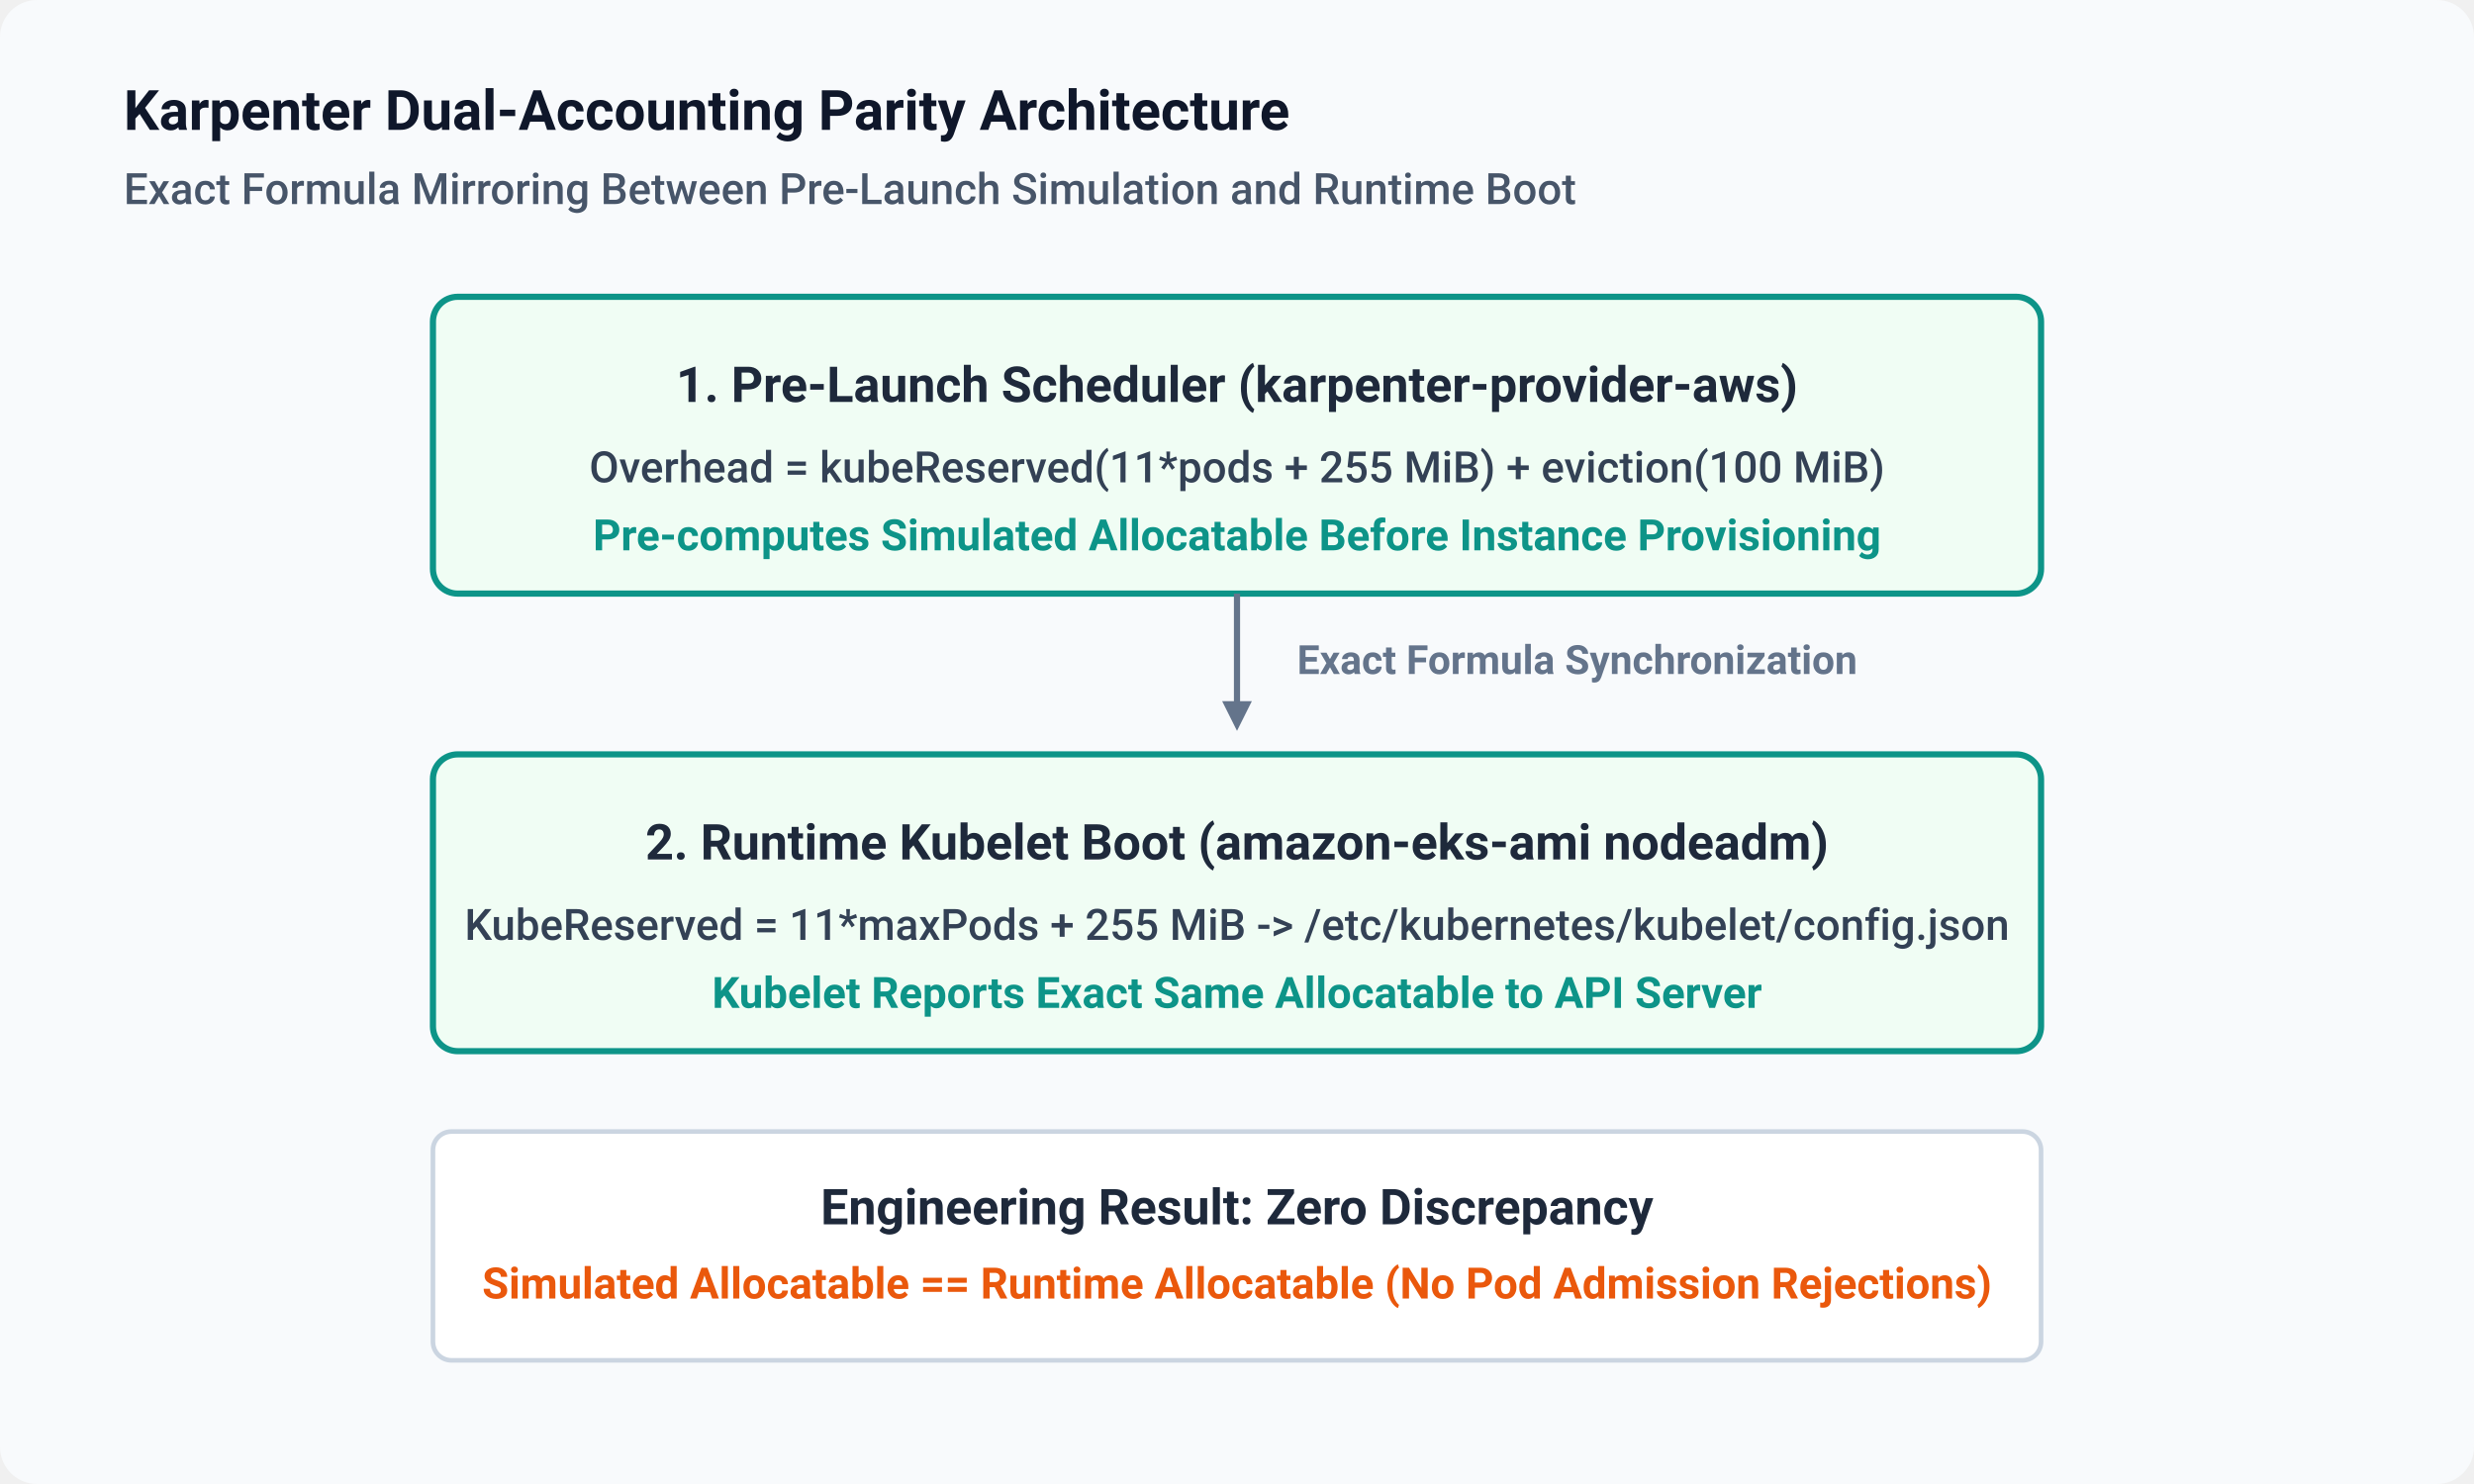
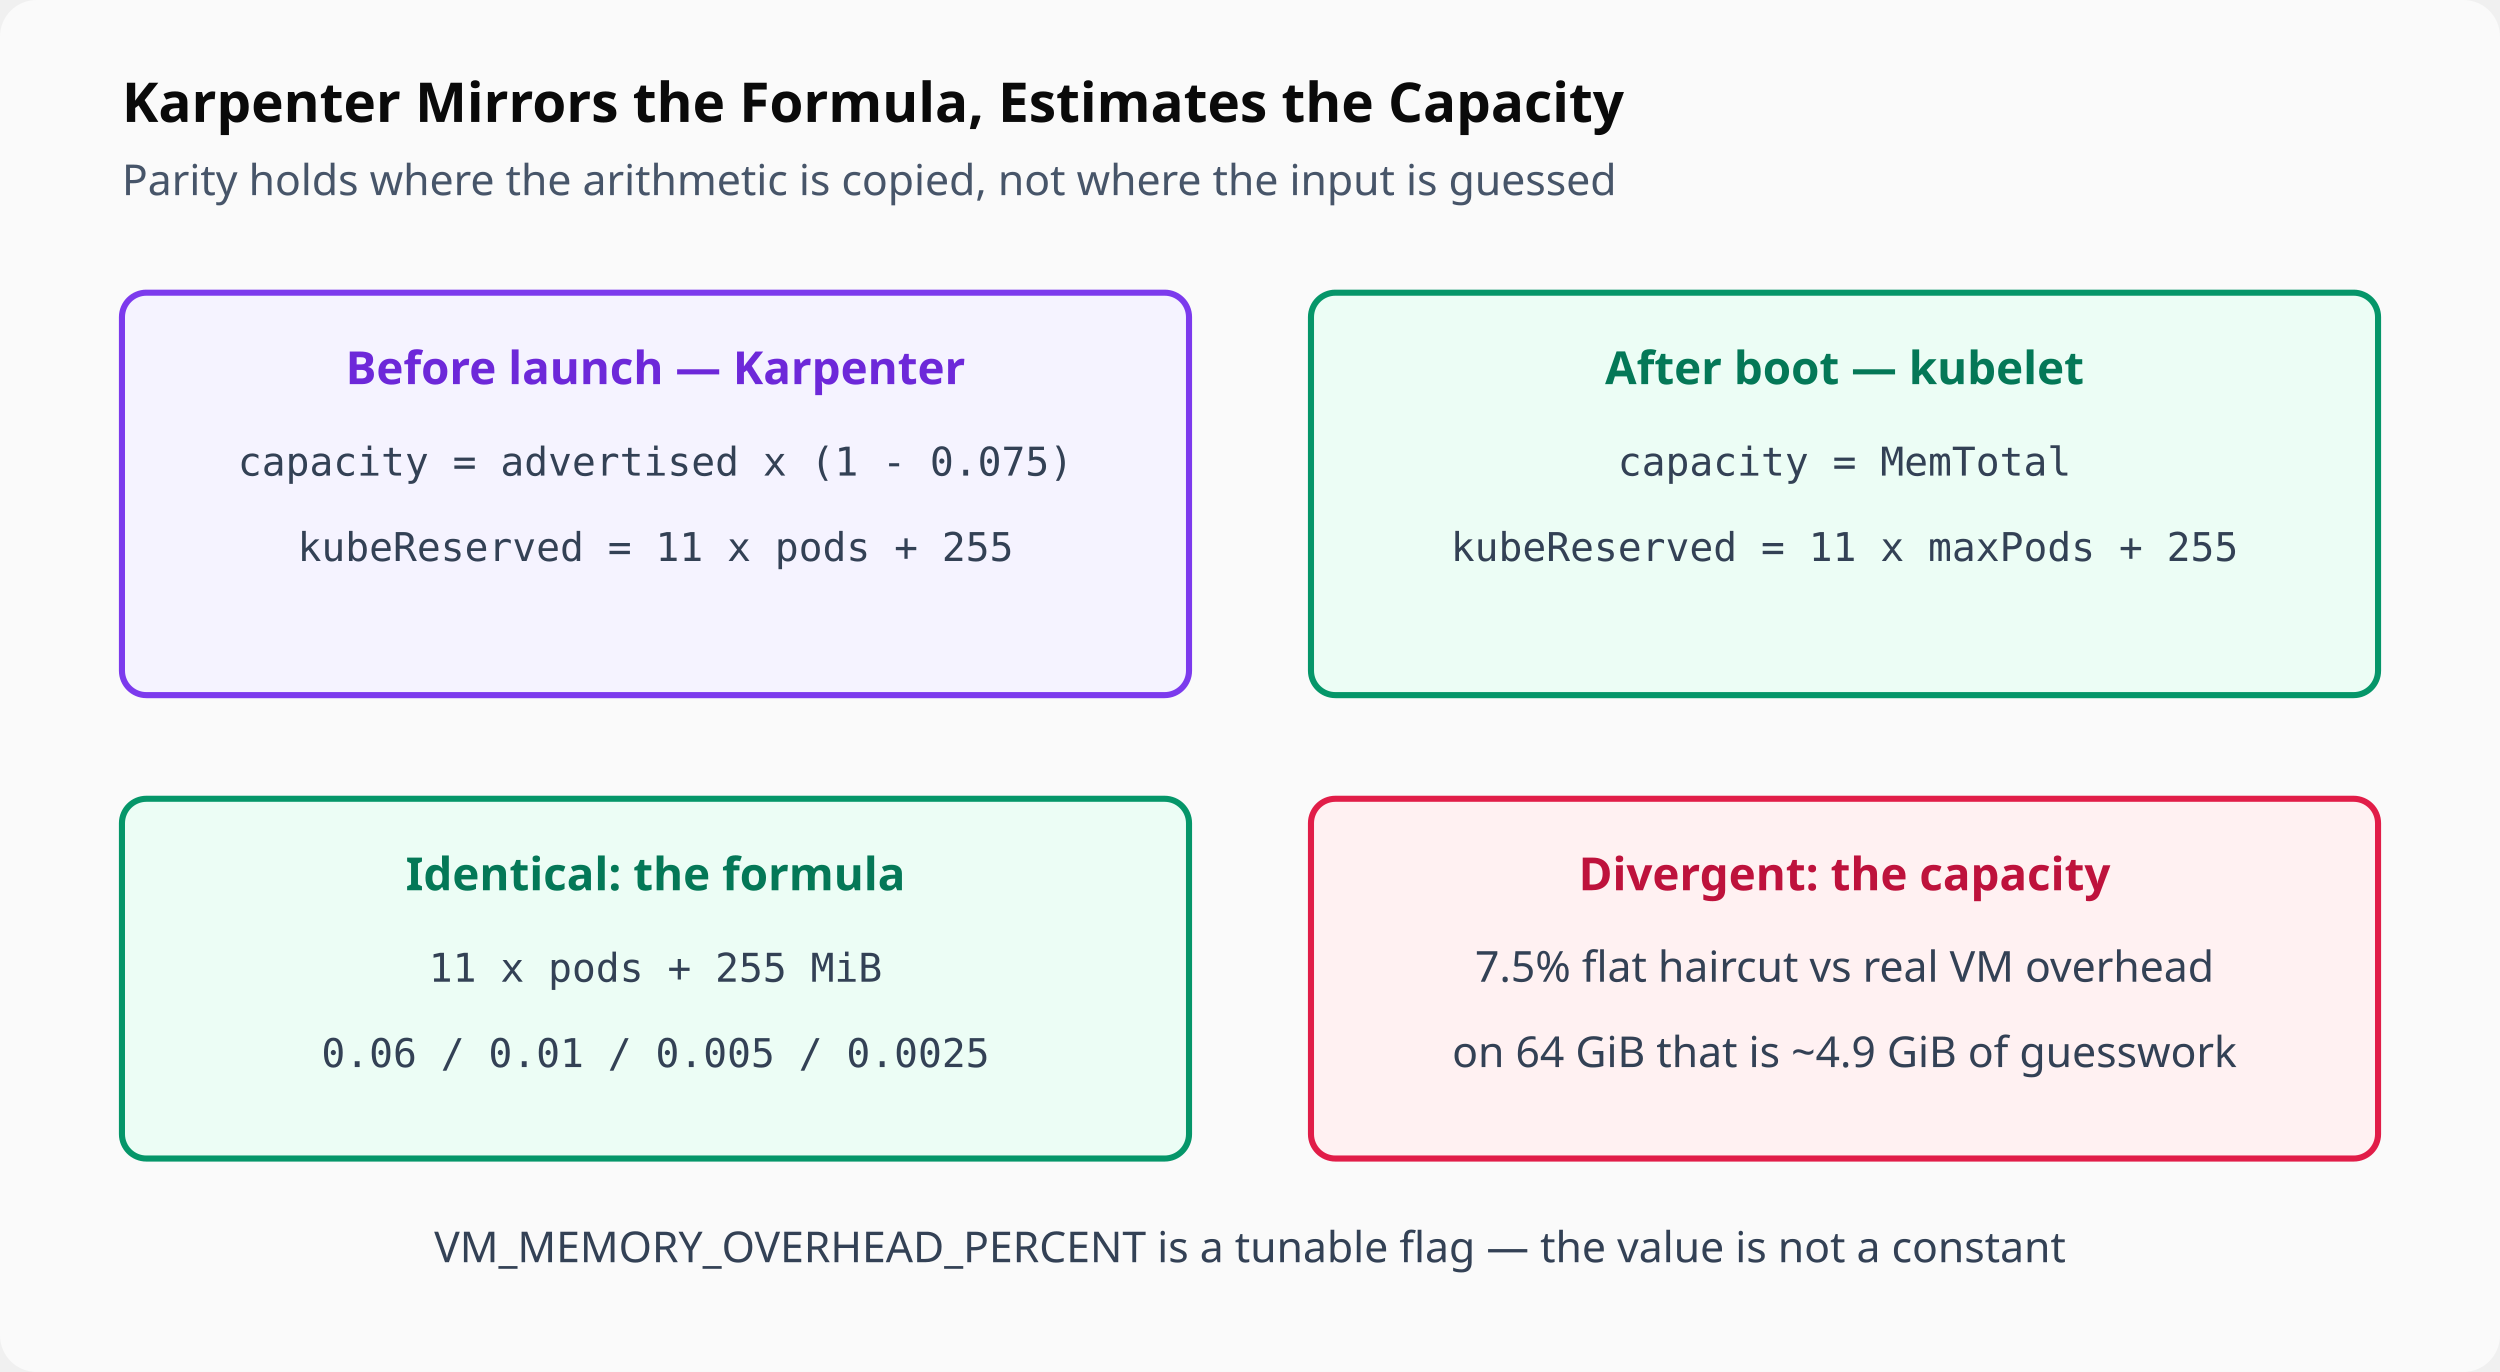
- <svg xmlns="http://www.w3.org/2000/svg" viewBox="0 0 800 480" width="100%" height="100%">
+ <svg xmlns="http://www.w3.org/2000/svg" viewBox="0 0 820 450" width="100%" height="100%">
  <defs>
    <style>
-       .bg { fill: #F8FAFC; }
-       .title { font-family: -apple-system, BlinkMacSystemFont, "Segoe UI", Roboto, sans-serif; font-size: 18px; font-weight: 700; fill: #0F172A; }
-       .subtitle { font-family: -apple-system, BlinkMacSystemFont, "Segoe UI", Roboto, sans-serif; font-size: 14px; font-weight: 500; fill: #475569; }
-       .box-teal { fill: #F0FDF4; stroke: #0D9488; stroke-width: 2; rx: 8; }
-       .box-orange { fill: #FFF7ED; stroke: #EA580C; stroke-width: 2; rx: 8; }
-       .box-footer { fill: #FFFFFF; stroke: #CBD5E1; stroke-width: 1.5; rx: 6; }
-       .txt-header { font-family: -apple-system, BlinkMacSystemFont, "Segoe UI", Roboto, sans-serif; font-size: 16px; font-weight: 700; fill: #1E293B; text-anchor: middle; }
-       .txt-body { font-family: -apple-system, BlinkMacSystemFont, "Segoe UI", Roboto, sans-serif; font-size: 14px; font-weight: 500; fill: #334155; text-anchor: middle; }
-       .txt-sub { font-family: -apple-system, BlinkMacSystemFont, "Segoe UI", Roboto, sans-serif; font-size: 13px; font-weight: 600; fill: #64748B; text-anchor: middle; }
-       .txt-teal { font-family: -apple-system, BlinkMacSystemFont, "Segoe UI", Roboto, sans-serif; font-size: 14px; font-weight: 700; fill: #0D9488; text-anchor: middle; }
-       .txt-orange { font-family: -apple-system, BlinkMacSystemFont, "Segoe UI", Roboto, sans-serif; font-size: 14px; font-weight: 700; fill: #EA580C; text-anchor: middle; }
-       .arrow { stroke: #64748B; stroke-width: 2; fill: none; marker-end: url(#arrow-head); }
+       .bg { fill: #FAFAFA; }
+       .title { font-family: 'Pretendard', system-ui, sans-serif; font-size: 18px; font-weight: 700; fill: #0A0A0A; }
+       .subtitle { font-family: 'Pretendard', system-ui, sans-serif; font-size: 14px; font-weight: 500; fill: #475569; }
+       .box-sim { fill: #F5F3FF; stroke: #7C3AED; stroke-width: 2; rx: 8; }
+       .box-run { fill: #ECFDF5; stroke: #059669; stroke-width: 2; rx: 8; }
+       .match { fill: #ECFDF5; stroke: #059669; stroke-width: 2; rx: 8; }
+       .gap { fill: #FFF1F2; stroke: #E11D48; stroke-width: 2; rx: 8; }
+       .h-sim { font-family: 'Pretendard', system-ui, sans-serif; font-size: 15px; font-weight: 700; fill: #6D28D9; text-anchor: middle; }
+       .h-run { font-family: 'Pretendard', system-ui, sans-serif; font-size: 15px; font-weight: 700; fill: #047857; text-anchor: middle; }
+       .mono { font-family: 'Geist Mono', ui-monospace, monospace; font-size: 13px; font-weight: 500; fill: #334155; text-anchor: middle; }
+       .body { font-family: 'Pretendard', system-ui, sans-serif; font-size: 14px; font-weight: 500; fill: #334155; text-anchor: middle; }
+       .h-match { font-family: 'Pretendard', system-ui, sans-serif; font-size: 15px; font-weight: 700; fill: #047857; text-anchor: middle; }
+       .h-gap { font-family: 'Pretendard', system-ui, sans-serif; font-size: 15px; font-weight: 700; fill: #BE123C; text-anchor: middle; }
    </style>
-     <marker id="arrow-head" viewBox="0 0 10 10" refX="6" refY="5" markerWidth="6" markerHeight="6" orient="auto-start-reverse">
-       <path d="M 0 1 L 8 5 L 0 9 z" fill="#64748B" />
-     </marker>
  </defs>
-   <rect width="800" height="480" class="bg" rx="12" />
-   <text x="40" y="42" class="title">Karpenter Dual-Accounting Parity Architecture</text>
-   <text x="40" y="66" class="subtitle">Exact Formula Mirroring Between Pre-Launch Simulation and Runtime Boot</text>
-   <rect x="140" y="96" width="520" height="96" class="box-teal" />
-   <text x="400" y="130" class="txt-header">1. Pre-Launch Scheduler (karpenter-provider-aws)</text>
-   <text x="400" y="156" class="txt-body">Overhead = kubeReserved(11*pods + 255 MiB) + eviction(100 MiB)</text>
-   <text x="400" y="178" class="txt-teal">Pre-computes Simulated Allocatable Before Instance Provisioning</text>
-   <path d="M 400 192 L 400 234" class="arrow" />
-   <text x="510" y="218" class="txt-sub">Exact Formula Synchronization</text>
-   <rect x="140" y="244" width="520" height="96" class="box-teal" />
-   <text x="400" y="278" class="txt-header">2. Runtime Kubelet Boot (amazon-eks-ami nodeadm)</text>
-   <text x="400" y="304" class="txt-body">KubeReserved = 11*maxPods + 255 MiB -&gt; /etc/kubernetes/kubelet/config.json</text>
-   <text x="400" y="326" class="txt-teal">Kubelet Reports Exact Same Allocatable to API Server</text>
-   <rect x="140" y="366" width="520" height="74" class="box-footer" />
-   <text x="400" y="396" class="txt-header">Engineering Result: Zero Discrepancy</text>
-   <text x="400" y="420" class="txt-orange">Simulated Allocatable == Runtime Allocatable (No Pod Admission Rejections)</text>
+   <rect width="820" height="450" class="bg" rx="12" />
+   <text x="40" y="40" class="title">Karpenter Mirrors the Formula, Estimates the Capacity</text>
+   <text x="40" y="64" class="subtitle">Parity holds where the arithmetic is copied, not where the input is guessed</text>
+   <rect x="40" y="96" width="350" height="132" class="box-sim" />
+   <text x="215" y="126" class="h-sim">Before launch — Karpenter</text>
+   <text x="215" y="156" class="mono">capacity = advertised x (1 - 0.075)</text>
+   <text x="215" y="184" class="mono">kubeReserved = 11 x pods + 255</text>
+   <rect x="430" y="96" width="350" height="132" class="box-run" />
+   <text x="605" y="126" class="h-run">After boot — kubelet</text>
+   <text x="605" y="156" class="mono">capacity = MemTotal</text>
+   <text x="605" y="184" class="mono">kubeReserved = 11 x maxPods + 255</text>
+   <rect x="40" y="262" width="350" height="118" class="match" />
+   <text x="215" y="292" class="h-match">Identical: the formula</text>
+   <text x="215" y="322" class="mono">11 x pods + 255 MiB</text>
+   <text x="215" y="350" class="mono">0.06 / 0.01 / 0.005 / 0.0025</text>
+   <rect x="430" y="262" width="350" height="118" class="gap" />
+   <text x="605" y="292" class="h-gap">Divergent: the capacity</text>
+   <text x="605" y="322" class="body">7.5% flat haircut vs real VM overhead</text>
+   <text x="605" y="350" class="body">on 64 GiB that is ~4.9 GiB of guesswork</text>
+   <text x="410" y="414" class="body">VM_MEMORY_OVERHEAD_PERCENT is a tunable flag — the value is not a constant</text>
</svg>
